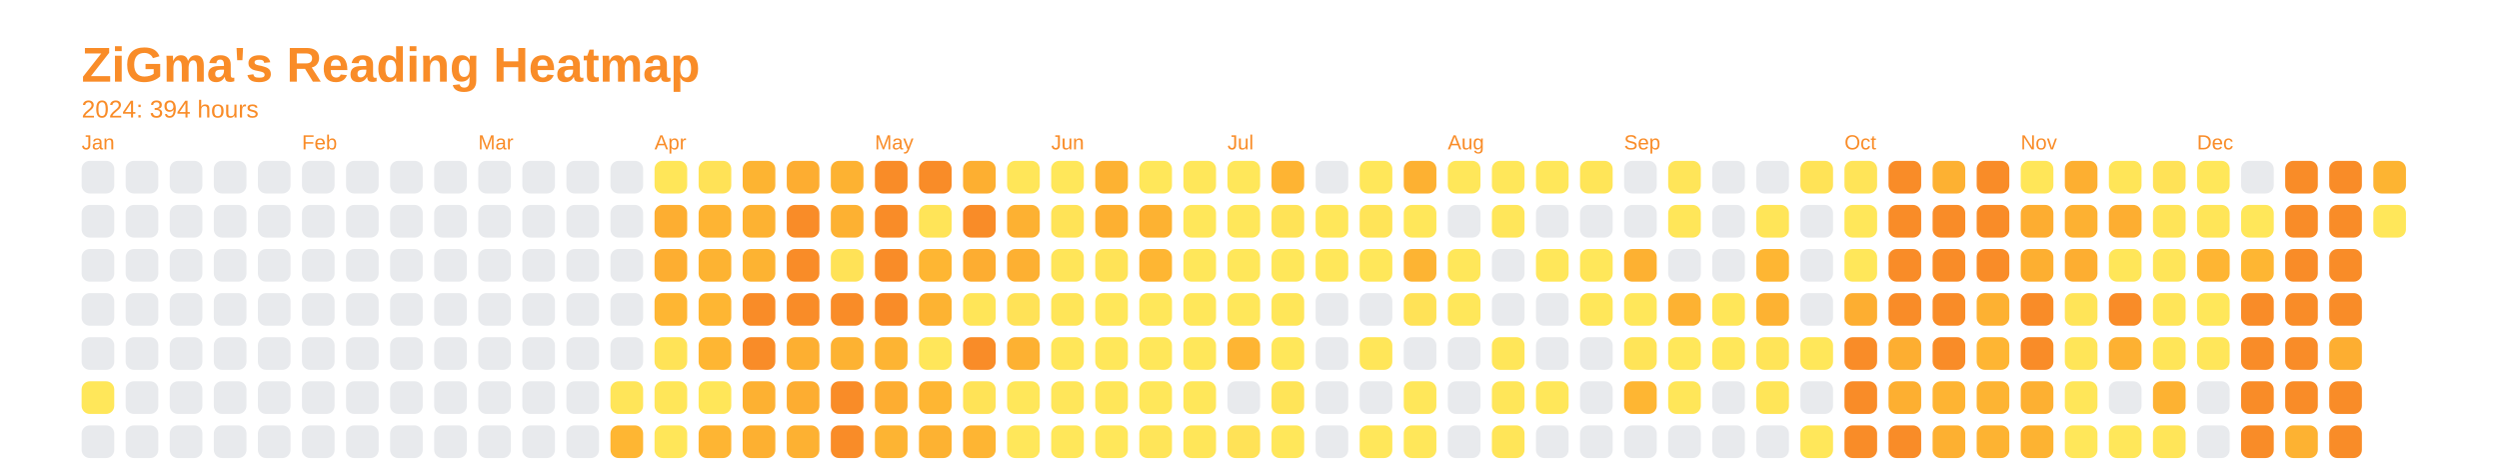
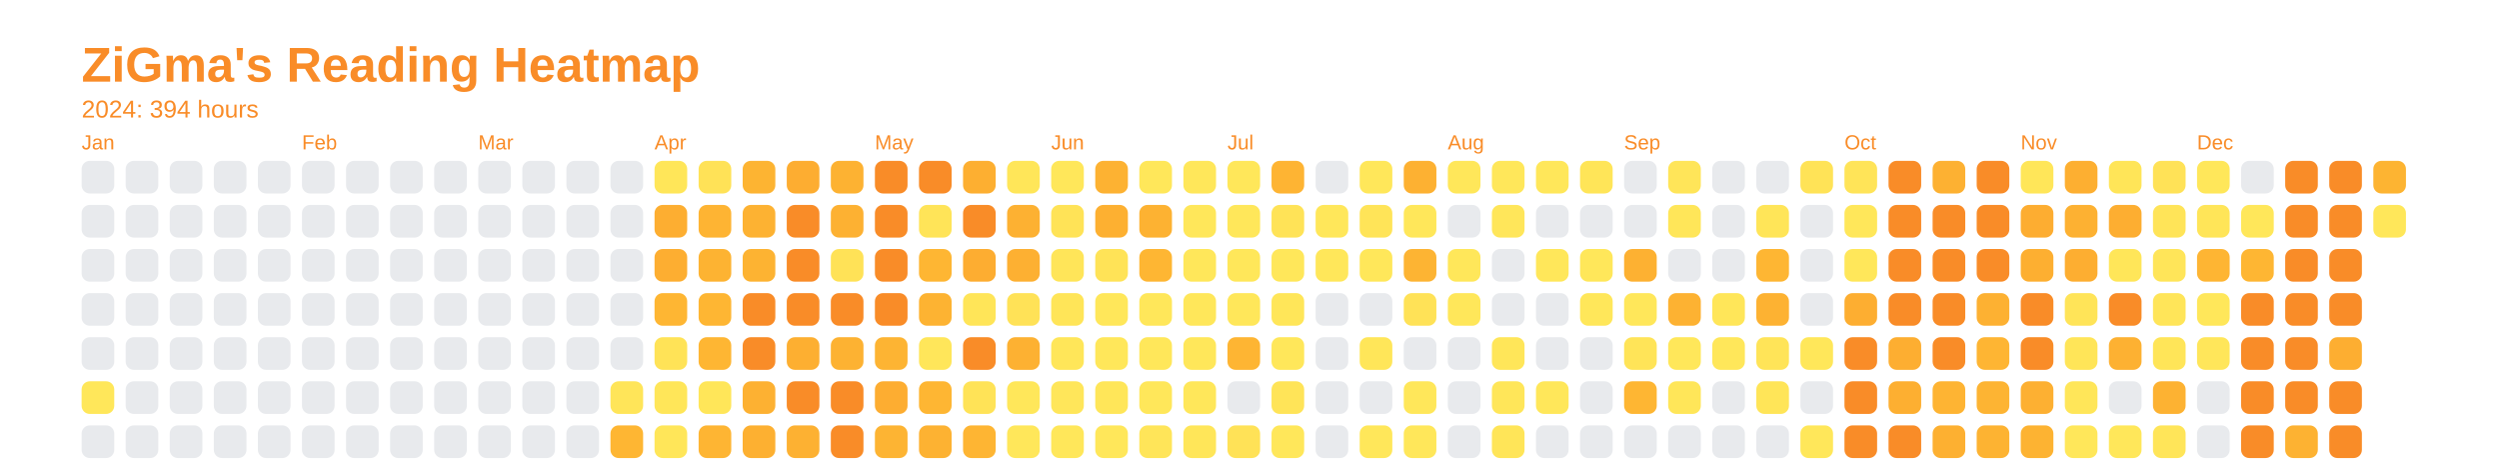
<svg xmlns="http://www.w3.org/2000/svg" baseProfile="full" height="57.5mm" version="1.1" viewBox="0,0,306.2,57.5" width="306.2mm">
  <defs />
  <rect fill="none" height="57.5" width="306.2" x="0" y="0" />
  <text fill="#f98c28" style="font-size:6px; font-family:Arial; font-weight:bold;" x="10" y="10">ZiGma's Reading Heatmap</text>
  <text fill="#f98c28" style="font-size:3px; font-family:Arial;" x="10" y="14.4">2024: 394 hours</text>
  <text fill="#f98c28" style="font-size:2.5px; font-family:Arial" x="10" y="18.3">Jan</text>
  <rect fill="#e8eaed" height="4" rx="1" ry="1" width="4" x="10" y="19.7" />
  <rect fill="#e8eaed" height="4" rx="1" ry="1" width="4" x="10" y="25.1" />
  <rect fill="#e8eaed" height="4" rx="1" ry="1" width="4" x="10" y="30.5" />
  <rect fill="#e8eaed" height="4" rx="1" ry="1" width="4" x="10" y="35.9" />
  <rect fill="#e8eaed" height="4" rx="1" ry="1" width="4" x="10" y="41.3" />
  <rect fill="#ffe75a" height="4" rx="1" ry="1" width="4" x="10" y="46.7" />
  <rect fill="#e8eaed" height="4" rx="1" ry="1" width="4" x="10" y="52.1" />
  <rect fill="#e8eaed" height="4" rx="1" ry="1" width="4" x="15.4" y="19.7" />
  <rect fill="#e8eaed" height="4" rx="1" ry="1" width="4" x="15.4" y="25.1" />
  <rect fill="#e8eaed" height="4" rx="1" ry="1" width="4" x="15.4" y="30.5" />
  <rect fill="#e8eaed" height="4" rx="1" ry="1" width="4" x="15.4" y="35.9" />
  <rect fill="#e8eaed" height="4" rx="1" ry="1" width="4" x="15.4" y="41.3" />
  <rect fill="#e8eaed" height="4" rx="1" ry="1" width="4" x="15.4" y="46.7" />
  <rect fill="#e8eaed" height="4" rx="1" ry="1" width="4" x="15.4" y="52.1" />
  <rect fill="#e8eaed" height="4" rx="1" ry="1" width="4" x="20.8" y="19.7" />
  <rect fill="#e8eaed" height="4" rx="1" ry="1" width="4" x="20.8" y="25.1" />
  <rect fill="#e8eaed" height="4" rx="1" ry="1" width="4" x="20.8" y="30.5" />
  <rect fill="#e8eaed" height="4" rx="1" ry="1" width="4" x="20.8" y="35.9" />
  <rect fill="#e8eaed" height="4" rx="1" ry="1" width="4" x="20.8" y="41.3" />
  <rect fill="#e8eaed" height="4" rx="1" ry="1" width="4" x="20.8" y="46.7" />
  <rect fill="#e8eaed" height="4" rx="1" ry="1" width="4" x="20.8" y="52.1" />
  <rect fill="#e8eaed" height="4" rx="1" ry="1" width="4" x="26.2" y="19.7" />
  <rect fill="#e8eaed" height="4" rx="1" ry="1" width="4" x="26.2" y="25.1" />
  <rect fill="#e8eaed" height="4" rx="1" ry="1" width="4" x="26.2" y="30.5" />
  <rect fill="#e8eaed" height="4" rx="1" ry="1" width="4" x="26.2" y="35.9" />
  <rect fill="#e8eaed" height="4" rx="1" ry="1" width="4" x="26.2" y="41.3" />
  <rect fill="#e8eaed" height="4" rx="1" ry="1" width="4" x="26.2" y="46.7" />
  <rect fill="#e8eaed" height="4" rx="1" ry="1" width="4" x="26.2" y="52.1" />
  <rect fill="#e8eaed" height="4" rx="1" ry="1" width="4" x="31.6" y="19.7" />
  <rect fill="#e8eaed" height="4" rx="1" ry="1" width="4" x="31.6" y="25.1" />
  <rect fill="#e8eaed" height="4" rx="1" ry="1" width="4" x="31.6" y="30.5" />
  <rect fill="#e8eaed" height="4" rx="1" ry="1" width="4" x="31.6" y="35.9" />
  <rect fill="#e8eaed" height="4" rx="1" ry="1" width="4" x="31.6" y="41.3" />
  <rect fill="#e8eaed" height="4" rx="1" ry="1" width="4" x="31.6" y="46.7" />
  <rect fill="#e8eaed" height="4" rx="1" ry="1" width="4" x="31.6" y="52.1" />
  <text fill="#f98c28" style="font-size:2.5px; font-family:Arial" x="37.0" y="18.3">Feb</text>
  <rect fill="#e8eaed" height="4" rx="1" ry="1" width="4" x="37.0" y="19.7" />
  <rect fill="#e8eaed" height="4" rx="1" ry="1" width="4" x="37.0" y="25.1" />
  <rect fill="#e8eaed" height="4" rx="1" ry="1" width="4" x="37.0" y="30.5" />
  <rect fill="#e8eaed" height="4" rx="1" ry="1" width="4" x="37.0" y="35.9" />
  <rect fill="#e8eaed" height="4" rx="1" ry="1" width="4" x="37.0" y="41.3" />
  <rect fill="#e8eaed" height="4" rx="1" ry="1" width="4" x="37.0" y="46.7" />
  <rect fill="#e8eaed" height="4" rx="1" ry="1" width="4" x="37.0" y="52.1" />
  <rect fill="#e8eaed" height="4" rx="1" ry="1" width="4" x="42.4" y="19.7" />
  <rect fill="#e8eaed" height="4" rx="1" ry="1" width="4" x="42.4" y="25.1" />
  <rect fill="#e8eaed" height="4" rx="1" ry="1" width="4" x="42.4" y="30.5" />
  <rect fill="#e8eaed" height="4" rx="1" ry="1" width="4" x="42.4" y="35.9" />
  <rect fill="#e8eaed" height="4" rx="1" ry="1" width="4" x="42.4" y="41.3" />
  <rect fill="#e8eaed" height="4" rx="1" ry="1" width="4" x="42.4" y="46.7" />
  <rect fill="#e8eaed" height="4" rx="1" ry="1" width="4" x="42.4" y="52.1" />
  <rect fill="#e8eaed" height="4" rx="1" ry="1" width="4" x="47.8" y="19.7" />
  <rect fill="#e8eaed" height="4" rx="1" ry="1" width="4" x="47.8" y="25.1" />
  <rect fill="#e8eaed" height="4" rx="1" ry="1" width="4" x="47.8" y="30.5" />
  <rect fill="#e8eaed" height="4" rx="1" ry="1" width="4" x="47.8" y="35.9" />
  <rect fill="#e8eaed" height="4" rx="1" ry="1" width="4" x="47.8" y="41.3" />
  <rect fill="#e8eaed" height="4" rx="1" ry="1" width="4" x="47.8" y="46.7" />
  <rect fill="#e8eaed" height="4" rx="1" ry="1" width="4" x="47.8" y="52.1" />
  <rect fill="#e8eaed" height="4" rx="1" ry="1" width="4" x="53.2" y="19.7" />
  <rect fill="#e8eaed" height="4" rx="1" ry="1" width="4" x="53.2" y="25.1" />
  <rect fill="#e8eaed" height="4" rx="1" ry="1" width="4" x="53.2" y="30.5" />
  <rect fill="#e8eaed" height="4" rx="1" ry="1" width="4" x="53.2" y="35.9" />
  <rect fill="#e8eaed" height="4" rx="1" ry="1" width="4" x="53.2" y="41.3" />
  <rect fill="#e8eaed" height="4" rx="1" ry="1" width="4" x="53.2" y="46.7" />
  <rect fill="#e8eaed" height="4" rx="1" ry="1" width="4" x="53.2" y="52.1" />
  <text fill="#f98c28" style="font-size:2.5px; font-family:Arial" x="58.6" y="18.3">Mar</text>
  <rect fill="#e8eaed" height="4" rx="1" ry="1" width="4" x="58.6" y="19.7" />
  <rect fill="#e8eaed" height="4" rx="1" ry="1" width="4" x="58.6" y="25.1" />
  <rect fill="#e8eaed" height="4" rx="1" ry="1" width="4" x="58.6" y="30.5" />
  <rect fill="#e8eaed" height="4" rx="1" ry="1" width="4" x="58.6" y="35.9" />
  <rect fill="#e8eaed" height="4" rx="1" ry="1" width="4" x="58.6" y="41.3" />
  <rect fill="#e8eaed" height="4" rx="1" ry="1" width="4" x="58.6" y="46.7" />
  <rect fill="#e8eaed" height="4" rx="1" ry="1" width="4" x="58.6" y="52.1" />
  <rect fill="#e8eaed" height="4" rx="1" ry="1" width="4" x="64" y="19.7" />
  <rect fill="#e8eaed" height="4" rx="1" ry="1" width="4" x="64" y="25.1" />
  <rect fill="#e8eaed" height="4" rx="1" ry="1" width="4" x="64" y="30.5" />
  <rect fill="#e8eaed" height="4" rx="1" ry="1" width="4" x="64" y="35.9" />
  <rect fill="#e8eaed" height="4" rx="1" ry="1" width="4" x="64" y="41.3" />
  <rect fill="#e8eaed" height="4" rx="1" ry="1" width="4" x="64" y="46.7" />
  <rect fill="#e8eaed" height="4" rx="1" ry="1" width="4" x="64" y="52.1" />
  <rect fill="#e8eaed" height="4" rx="1" ry="1" width="4" x="69.4" y="19.7" />
  <rect fill="#e8eaed" height="4" rx="1" ry="1" width="4" x="69.4" y="25.1" />
  <rect fill="#e8eaed" height="4" rx="1" ry="1" width="4" x="69.4" y="30.5" />
  <rect fill="#e8eaed" height="4" rx="1" ry="1" width="4" x="69.4" y="35.9" />
  <rect fill="#e8eaed" height="4" rx="1" ry="1" width="4" x="69.4" y="41.3" />
  <rect fill="#e8eaed" height="4" rx="1" ry="1" width="4" x="69.4" y="46.7" />
  <rect fill="#e8eaed" height="4" rx="1" ry="1" width="4" x="69.4" y="52.1" />
  <rect fill="#e8eaed" height="4" rx="1" ry="1" width="4" x="74.8" y="19.7" />
  <rect fill="#e8eaed" height="4" rx="1" ry="1" width="4" x="74.8" y="25.1" />
  <rect fill="#e8eaed" height="4" rx="1" ry="1" width="4" x="74.8" y="30.5" />
  <rect fill="#e8eaed" height="4" rx="1" ry="1" width="4" x="74.8" y="35.9" />
  <rect fill="#e8eaed" height="4" rx="1" ry="1" width="4" x="74.8" y="41.3" />
  <rect fill="#ffe559" height="4" rx="1" ry="1" width="4" x="74.8" y="46.7" />
  <rect fill="#feb633" height="4" rx="1" ry="1" width="4" x="74.8" y="52.1" />
  <text fill="#f98c28" style="font-size:2.5px; font-family:Arial" x="80.2" y="18.3">Apr</text>
  <rect fill="#ffe659" height="4" rx="1" ry="1" width="4" x="80.2" y="19.7" />
  <rect fill="#fdae31" height="4" rx="1" ry="1" width="4" x="80.2" y="25.1" />
  <rect fill="#fdae31" height="4" rx="1" ry="1" width="4" x="80.2" y="30.5" />
  <rect fill="#feb633" height="4" rx="1" ry="1" width="4" x="80.2" y="35.9" />
  <rect fill="#ffe357" height="4" rx="1" ry="1" width="4" x="80.2" y="41.3" />
  <rect fill="#ffe659" height="4" rx="1" ry="1" width="4" x="80.2" y="46.7" />
  <rect fill="#ffe659" height="4" rx="1" ry="1" width="4" x="80.2" y="52.1" />
  <rect fill="#ffe257" height="4" rx="1" ry="1" width="4" x="85.6" y="19.7" />
  <rect fill="#feb433" height="4" rx="1" ry="1" width="4" x="85.6" y="25.1" />
  <rect fill="#fdb332" height="4" rx="1" ry="1" width="4" x="85.6" y="30.5" />
  <rect fill="#feb633" height="4" rx="1" ry="1" width="4" x="85.6" y="35.9" />
  <rect fill="#feb633" height="4" rx="1" ry="1" width="4" x="85.6" y="41.3" />
  <rect fill="#ffe659" height="4" rx="1" ry="1" width="4" x="85.6" y="46.7" />
  <rect fill="#feb533" height="4" rx="1" ry="1" width="4" x="85.6" y="52.1" />
  <rect fill="#fdb432" height="4" rx="1" ry="1" width="4" x="91" y="19.7" />
  <rect fill="#fdb232" height="4" rx="1" ry="1" width="4" x="91" y="25.1" />
  <rect fill="#fdb332" height="4" rx="1" ry="1" width="4" x="91" y="30.5" />
  <rect fill="#f98c28" height="4" rx="1" ry="1" width="4" x="91" y="35.9" />
  <rect fill="#f98c28" height="4" rx="1" ry="1" width="4" x="91" y="41.3" />
  <rect fill="#fdb132" height="4" rx="1" ry="1" width="4" x="91" y="46.7" />
  <rect fill="#fdb031" height="4" rx="1" ry="1" width="4" x="91" y="52.1" />
  <rect fill="#fdad31" height="4" rx="1" ry="1" width="4" x="96.4" y="19.7" />
  <rect fill="#f98c28" height="4" rx="1" ry="1" width="4" x="96.4" y="25.1" />
  <rect fill="#f98c28" height="4" rx="1" ry="1" width="4" x="96.4" y="30.5" />
  <rect fill="#f98c28" height="4" rx="1" ry="1" width="4" x="96.4" y="35.9" />
  <rect fill="#fdaf31" height="4" rx="1" ry="1" width="4" x="96.4" y="41.3" />
-   <rect fill="#fdad31" height="4" rx="1" ry="1" width="4" x="96.4" y="46.7" />
+   <rect fill="#f98c28" height="4" rx="1" ry="1" width="4" x="96.4" y="46.7" />
  <rect fill="#fdb132" height="4" rx="1" ry="1" width="4" x="96.4" y="52.1" />
  <rect fill="#fdb232" height="4" rx="1" ry="1" width="4" x="101.8" y="19.7" />
  <rect fill="#fdb132" height="4" rx="1" ry="1" width="4" x="101.8" y="25.1" />
  <rect fill="#ffe257" height="4" rx="1" ry="1" width="4" x="101.8" y="30.5" />
  <rect fill="#f98c28" height="4" rx="1" ry="1" width="4" x="101.8" y="35.9" />
  <rect fill="#fdb232" height="4" rx="1" ry="1" width="4" x="101.8" y="41.3" />
  <rect fill="#f98c28" height="4" rx="1" ry="1" width="4" x="101.8" y="46.7" />
  <rect fill="#f98c28" height="4" rx="1" ry="1" width="4" x="101.8" y="52.1" />
  <text fill="#f98c28" style="font-size:2.5px; font-family:Arial" x="107.2" y="18.3">May</text>
  <rect fill="#f98c28" height="4" rx="1" ry="1" width="4" x="107.2" y="19.7" />
  <rect fill="#f98c28" height="4" rx="1" ry="1" width="4" x="107.2" y="25.1" />
  <rect fill="#f98c28" height="4" rx="1" ry="1" width="4" x="107.2" y="30.5" />
  <rect fill="#f98c28" height="4" rx="1" ry="1" width="4" x="107.2" y="35.9" />
  <rect fill="#fdb433" height="4" rx="1" ry="1" width="4" x="107.2" y="41.3" />
  <rect fill="#fdad31" height="4" rx="1" ry="1" width="4" x="107.2" y="46.7" />
  <rect fill="#fdb433" height="4" rx="1" ry="1" width="4" x="107.2" y="52.1" />
  <rect fill="#f98c28" height="4" rx="1" ry="1" width="4" x="112.6" y="19.7" />
  <rect fill="#ffe458" height="4" rx="1" ry="1" width="4" x="112.6" y="25.1" />
  <rect fill="#feb633" height="4" rx="1" ry="1" width="4" x="112.6" y="30.5" />
  <rect fill="#fdb332" height="4" rx="1" ry="1" width="4" x="112.6" y="35.9" />
  <rect fill="#ffe65a" height="4" rx="1" ry="1" width="4" x="112.6" y="41.3" />
  <rect fill="#feb633" height="4" rx="1" ry="1" width="4" x="112.6" y="46.7" />
  <rect fill="#fdb232" height="4" rx="1" ry="1" width="4" x="112.6" y="52.1" />
  <rect fill="#fdaf31" height="4" rx="1" ry="1" width="4" x="118" y="19.7" />
  <rect fill="#f98c28" height="4" rx="1" ry="1" width="4" x="118" y="25.1" />
  <rect fill="#fdad31" height="4" rx="1" ry="1" width="4" x="118" y="30.5" />
  <rect fill="#ffe558" height="4" rx="1" ry="1" width="4" x="118" y="35.9" />
  <rect fill="#f98c28" height="4" rx="1" ry="1" width="4" x="118" y="41.3" />
  <rect fill="#ffe357" height="4" rx="1" ry="1" width="4" x="118" y="46.7" />
  <rect fill="#feb533" height="4" rx="1" ry="1" width="4" x="118" y="52.1" />
  <rect fill="#ffe659" height="4" rx="1" ry="1" width="4" x="123.4" y="19.7" />
  <rect fill="#fdb132" height="4" rx="1" ry="1" width="4" x="123.4" y="25.1" />
  <rect fill="#fdb032" height="4" rx="1" ry="1" width="4" x="123.4" y="30.5" />
  <rect fill="#ffe257" height="4" rx="1" ry="1" width="4" x="123.4" y="35.9" />
  <rect fill="#fdb132" height="4" rx="1" ry="1" width="4" x="123.4" y="41.3" />
  <rect fill="#ffe75a" height="4" rx="1" ry="1" width="4" x="123.4" y="46.7" />
  <rect fill="#ffe75a" height="4" rx="1" ry="1" width="4" x="123.4" y="52.1" />
  <text fill="#f98c28" style="font-size:2.5px; font-family:Arial" x="128.8" y="18.3">Jun</text>
  <rect fill="#ffe75a" height="4" rx="1" ry="1" width="4" x="128.8" y="19.7" />
  <rect fill="#ffe357" height="4" rx="1" ry="1" width="4" x="128.8" y="25.1" />
  <rect fill="#ffe559" height="4" rx="1" ry="1" width="4" x="128.8" y="30.5" />
  <rect fill="#ffe558" height="4" rx="1" ry="1" width="4" x="128.8" y="35.9" />
  <rect fill="#ffe659" height="4" rx="1" ry="1" width="4" x="128.8" y="41.3" />
  <rect fill="#ffe65a" height="4" rx="1" ry="1" width="4" x="128.8" y="46.7" />
  <rect fill="#ffe75a" height="4" rx="1" ry="1" width="4" x="128.8" y="52.1" />
  <rect fill="#fdb232" height="4" rx="1" ry="1" width="4" x="134.2" y="19.7" />
  <rect fill="#fdb031" height="4" rx="1" ry="1" width="4" x="134.2" y="25.1" />
  <rect fill="#ffe357" height="4" rx="1" ry="1" width="4" x="134.2" y="30.5" />
  <rect fill="#ffe75a" height="4" rx="1" ry="1" width="4" x="134.2" y="35.9" />
  <rect fill="#ffe75a" height="4" rx="1" ry="1" width="4" x="134.2" y="41.3" />
  <rect fill="#ffe659" height="4" rx="1" ry="1" width="4" x="134.2" y="46.7" />
  <rect fill="#ffe75a" height="4" rx="1" ry="1" width="4" x="134.2" y="52.1" />
  <rect fill="#ffe75a" height="4" rx="1" ry="1" width="4" x="139.6" y="19.7" />
  <rect fill="#fdb232" height="4" rx="1" ry="1" width="4" x="139.6" y="25.1" />
  <rect fill="#feb633" height="4" rx="1" ry="1" width="4" x="139.6" y="30.5" />
  <rect fill="#ffe75a" height="4" rx="1" ry="1" width="4" x="139.6" y="35.9" />
  <rect fill="#ffe75a" height="4" rx="1" ry="1" width="4" x="139.6" y="41.3" />
  <rect fill="#ffe75a" height="4" rx="1" ry="1" width="4" x="139.6" y="46.7" />
  <rect fill="#ffe559" height="4" rx="1" ry="1" width="4" x="139.6" y="52.1" />
  <rect fill="#ffe75a" height="4" rx="1" ry="1" width="4" x="145" y="19.7" />
  <rect fill="#ffe75a" height="4" rx="1" ry="1" width="4" x="145" y="25.1" />
  <rect fill="#ffe75a" height="4" rx="1" ry="1" width="4" x="145" y="30.5" />
  <rect fill="#ffe75a" height="4" rx="1" ry="1" width="4" x="145" y="35.9" />
  <rect fill="#ffe75a" height="4" rx="1" ry="1" width="4" x="145" y="41.3" />
  <rect fill="#ffe75a" height="4" rx="1" ry="1" width="4" x="145" y="46.7" />
  <rect fill="#ffe659" height="4" rx="1" ry="1" width="4" x="145" y="52.1" />
  <text fill="#f98c28" style="font-size:2.5px; font-family:Arial" x="150.4" y="18.3">Jul</text>
  <rect fill="#ffe75a" height="4" rx="1" ry="1" width="4" x="150.4" y="19.7" />
  <rect fill="#ffe75a" height="4" rx="1" ry="1" width="4" x="150.4" y="25.1" />
  <rect fill="#ffe75a" height="4" rx="1" ry="1" width="4" x="150.4" y="30.5" />
  <rect fill="#ffe75a" height="4" rx="1" ry="1" width="4" x="150.4" y="35.9" />
  <rect fill="#feb533" height="4" rx="1" ry="1" width="4" x="150.4" y="41.3" />
  <rect fill="#e8eaed" height="4" rx="1" ry="1" width="4" x="150.4" y="46.7" />
  <rect fill="#ffe257" height="4" rx="1" ry="1" width="4" x="150.4" y="52.1" />
  <rect fill="#feb433" height="4" rx="1" ry="1" width="4" x="155.8" y="19.7" />
  <rect fill="#ffe357" height="4" rx="1" ry="1" width="4" x="155.8" y="25.1" />
  <rect fill="#ffe75a" height="4" rx="1" ry="1" width="4" x="155.8" y="30.5" />
  <rect fill="#ffe659" height="4" rx="1" ry="1" width="4" x="155.8" y="35.9" />
  <rect fill="#ffe75a" height="4" rx="1" ry="1" width="4" x="155.8" y="41.3" />
  <rect fill="#ffe458" height="4" rx="1" ry="1" width="4" x="155.8" y="46.7" />
  <rect fill="#ffe75a" height="4" rx="1" ry="1" width="4" x="155.8" y="52.1" />
  <rect fill="#e8eaed" height="4" rx="1" ry="1" width="4" x="161.2" y="19.7" />
  <rect fill="#ffe75a" height="4" rx="1" ry="1" width="4" x="161.2" y="25.1" />
  <rect fill="#ffe75a" height="4" rx="1" ry="1" width="4" x="161.2" y="30.5" />
  <rect fill="#e8eaed" height="4" rx="1" ry="1" width="4" x="161.2" y="35.9" />
  <rect fill="#e8eaed" height="4" rx="1" ry="1" width="4" x="161.2" y="41.3" />
  <rect fill="#e8eaed" height="4" rx="1" ry="1" width="4" x="161.2" y="46.7" />
  <rect fill="#e8eaed" height="4" rx="1" ry="1" width="4" x="161.2" y="52.1" />
  <rect fill="#ffe75a" height="4" rx="1" ry="1" width="4" x="166.6" y="19.7" />
  <rect fill="#ffe458" height="4" rx="1" ry="1" width="4" x="166.6" y="25.1" />
  <rect fill="#ffe75a" height="4" rx="1" ry="1" width="4" x="166.6" y="30.5" />
  <rect fill="#e8eaed" height="4" rx="1" ry="1" width="4" x="166.6" y="35.9" />
  <rect fill="#ffe659" height="4" rx="1" ry="1" width="4" x="166.6" y="41.3" />
  <rect fill="#e8eaed" height="4" rx="1" ry="1" width="4" x="166.6" y="46.7" />
  <rect fill="#ffe75a" height="4" rx="1" ry="1" width="4" x="166.6" y="52.1" />
  <rect fill="#fdb132" height="4" rx="1" ry="1" width="4" x="172" y="19.7" />
  <rect fill="#ffe75a" height="4" rx="1" ry="1" width="4" x="172" y="25.1" />
  <rect fill="#fdb433" height="4" rx="1" ry="1" width="4" x="172" y="30.5" />
  <rect fill="#ffe257" height="4" rx="1" ry="1" width="4" x="172" y="35.9" />
  <rect fill="#e8eaed" height="4" rx="1" ry="1" width="4" x="172" y="41.3" />
  <rect fill="#ffe75a" height="4" rx="1" ry="1" width="4" x="172" y="46.7" />
  <rect fill="#ffe75a" height="4" rx="1" ry="1" width="4" x="172" y="52.1" />
  <text fill="#f98c28" style="font-size:2.5px; font-family:Arial" x="177.4" y="18.3">Aug</text>
  <rect fill="#ffe75a" height="4" rx="1" ry="1" width="4" x="177.4" y="19.7" />
  <rect fill="#e8eaed" height="4" rx="1" ry="1" width="4" x="177.4" y="25.1" />
  <rect fill="#ffe75a" height="4" rx="1" ry="1" width="4" x="177.4" y="30.5" />
  <rect fill="#ffe75a" height="4" rx="1" ry="1" width="4" x="177.4" y="35.9" />
  <rect fill="#e8eaed" height="4" rx="1" ry="1" width="4" x="177.4" y="41.3" />
  <rect fill="#e8eaed" height="4" rx="1" ry="1" width="4" x="177.4" y="46.7" />
  <rect fill="#e8eaed" height="4" rx="1" ry="1" width="4" x="177.4" y="52.1" />
  <rect fill="#ffe75a" height="4" rx="1" ry="1" width="4" x="182.8" y="19.7" />
  <rect fill="#ffe65a" height="4" rx="1" ry="1" width="4" x="182.8" y="25.1" />
  <rect fill="#e8eaed" height="4" rx="1" ry="1" width="4" x="182.8" y="30.5" />
  <rect fill="#e8eaed" height="4" rx="1" ry="1" width="4" x="182.8" y="35.9" />
  <rect fill="#ffe659" height="4" rx="1" ry="1" width="4" x="182.8" y="41.3" />
  <rect fill="#ffe659" height="4" rx="1" ry="1" width="4" x="182.8" y="46.7" />
  <rect fill="#ffe558" height="4" rx="1" ry="1" width="4" x="182.8" y="52.1" />
  <rect fill="#ffe75a" height="4" rx="1" ry="1" width="4" x="188.2" y="19.7" />
  <rect fill="#e8eaed" height="4" rx="1" ry="1" width="4" x="188.2" y="25.1" />
  <rect fill="#ffe75a" height="4" rx="1" ry="1" width="4" x="188.2" y="30.5" />
  <rect fill="#e8eaed" height="4" rx="1" ry="1" width="4" x="188.2" y="35.9" />
  <rect fill="#e8eaed" height="4" rx="1" ry="1" width="4" x="188.2" y="41.3" />
  <rect fill="#ffe75a" height="4" rx="1" ry="1" width="4" x="188.2" y="46.7" />
  <rect fill="#e8eaed" height="4" rx="1" ry="1" width="4" x="188.2" y="52.1" />
  <rect fill="#ffe558" height="4" rx="1" ry="1" width="4" x="193.6" y="19.7" />
  <rect fill="#e8eaed" height="4" rx="1" ry="1" width="4" x="193.6" y="25.1" />
  <rect fill="#ffe75a" height="4" rx="1" ry="1" width="4" x="193.6" y="30.5" />
  <rect fill="#ffe75a" height="4" rx="1" ry="1" width="4" x="193.6" y="35.9" />
  <rect fill="#e8eaed" height="4" rx="1" ry="1" width="4" x="193.6" y="41.3" />
  <rect fill="#e8eaed" height="4" rx="1" ry="1" width="4" x="193.6" y="46.7" />
  <rect fill="#e8eaed" height="4" rx="1" ry="1" width="4" x="193.6" y="52.1" />
  <text fill="#f98c28" style="font-size:2.5px; font-family:Arial" x="199" y="18.3">Sep</text>
  <rect fill="#e8eaed" height="4" rx="1" ry="1" width="4" x="199" y="19.7" />
  <rect fill="#e8eaed" height="4" rx="1" ry="1" width="4" x="199" y="25.1" />
  <rect fill="#fdb132" height="4" rx="1" ry="1" width="4" x="199" y="30.5" />
  <rect fill="#ffe75a" height="4" rx="1" ry="1" width="4" x="199" y="35.9" />
  <rect fill="#ffe458" height="4" rx="1" ry="1" width="4" x="199" y="41.3" />
  <rect fill="#feb633" height="4" rx="1" ry="1" width="4" x="199" y="46.7" />
  <rect fill="#e8eaed" height="4" rx="1" ry="1" width="4" x="199" y="52.1" />
  <rect fill="#ffe559" height="4" rx="1" ry="1" width="4" x="204.4" y="19.7" />
  <rect fill="#ffe659" height="4" rx="1" ry="1" width="4" x="204.4" y="25.1" />
  <rect fill="#e8eaed" height="4" rx="1" ry="1" width="4" x="204.4" y="30.5" />
  <rect fill="#fdb232" height="4" rx="1" ry="1" width="4" x="204.4" y="35.9" />
  <rect fill="#ffe75a" height="4" rx="1" ry="1" width="4" x="204.4" y="41.3" />
  <rect fill="#ffe659" height="4" rx="1" ry="1" width="4" x="204.4" y="46.7" />
  <rect fill="#e8eaed" height="4" rx="1" ry="1" width="4" x="204.4" y="52.1" />
  <rect fill="#e8eaed" height="4" rx="1" ry="1" width="4" x="209.8" y="19.7" />
  <rect fill="#e8eaed" height="4" rx="1" ry="1" width="4" x="209.8" y="25.1" />
  <rect fill="#e8eaed" height="4" rx="1" ry="1" width="4" x="209.8" y="30.5" />
  <rect fill="#ffe659" height="4" rx="1" ry="1" width="4" x="209.8" y="35.9" />
  <rect fill="#ffe75a" height="4" rx="1" ry="1" width="4" x="209.8" y="41.3" />
  <rect fill="#e8eaed" height="4" rx="1" ry="1" width="4" x="209.8" y="46.7" />
  <rect fill="#e8eaed" height="4" rx="1" ry="1" width="4" x="209.8" y="52.1" />
  <rect fill="#e8eaed" height="4" rx="1" ry="1" width="4" x="215.2" y="19.7" />
  <rect fill="#ffe558" height="4" rx="1" ry="1" width="4" x="215.2" y="25.1" />
  <rect fill="#feb633" height="4" rx="1" ry="1" width="4" x="215.2" y="30.5" />
  <rect fill="#fdb232" height="4" rx="1" ry="1" width="4" x="215.2" y="35.9" />
  <rect fill="#ffe458" height="4" rx="1" ry="1" width="4" x="215.2" y="41.3" />
  <rect fill="#ffe558" height="4" rx="1" ry="1" width="4" x="215.2" y="46.7" />
  <rect fill="#e8eaed" height="4" rx="1" ry="1" width="4" x="215.2" y="52.1" />
  <rect fill="#ffe357" height="4" rx="1" ry="1" width="4" x="220.6" y="19.7" />
  <rect fill="#e8eaed" height="4" rx="1" ry="1" width="4" x="220.6" y="25.1" />
  <rect fill="#e8eaed" height="4" rx="1" ry="1" width="4" x="220.6" y="30.5" />
  <rect fill="#e8eaed" height="4" rx="1" ry="1" width="4" x="220.6" y="35.9" />
  <rect fill="#ffe75a" height="4" rx="1" ry="1" width="4" x="220.6" y="41.3" />
  <rect fill="#e8eaed" height="4" rx="1" ry="1" width="4" x="220.6" y="46.7" />
  <rect fill="#ffe75a" height="4" rx="1" ry="1" width="4" x="220.6" y="52.1" />
  <text fill="#f98c28" style="font-size:2.5px; font-family:Arial" x="226" y="18.3">Oct</text>
  <rect fill="#ffe458" height="4" rx="1" ry="1" width="4" x="226" y="19.7" />
  <rect fill="#ffe75a" height="4" rx="1" ry="1" width="4" x="226" y="25.1" />
  <rect fill="#ffe75a" height="4" rx="1" ry="1" width="4" x="226" y="30.5" />
  <rect fill="#fdae31" height="4" rx="1" ry="1" width="4" x="226" y="35.9" />
  <rect fill="#f98c28" height="4" rx="1" ry="1" width="4" x="226" y="41.3" />
  <rect fill="#f98c28" height="4" rx="1" ry="1" width="4" x="226" y="46.7" />
  <rect fill="#f98c28" height="4" rx="1" ry="1" width="4" x="226" y="52.1" />
  <rect fill="#f98c28" height="4" rx="1" ry="1" width="4" x="231.4" y="19.7" />
  <rect fill="#f98c28" height="4" rx="1" ry="1" width="4" x="231.4" y="25.1" />
  <rect fill="#f98c28" height="4" rx="1" ry="1" width="4" x="231.4" y="30.5" />
  <rect fill="#f98c28" height="4" rx="1" ry="1" width="4" x="231.4" y="35.9" />
  <rect fill="#fdae31" height="4" rx="1" ry="1" width="4" x="231.4" y="41.3" />
  <rect fill="#fdaf31" height="4" rx="1" ry="1" width="4" x="231.4" y="46.7" />
  <rect fill="#f98c28" height="4" rx="1" ry="1" width="4" x="231.4" y="52.1" />
  <rect fill="#fdb132" height="4" rx="1" ry="1" width="4" x="236.8" y="19.7" />
  <rect fill="#f98c28" height="4" rx="1" ry="1" width="4" x="236.8" y="25.1" />
  <rect fill="#f98c28" height="4" rx="1" ry="1" width="4" x="236.8" y="30.5" />
  <rect fill="#f98c28" height="4" rx="1" ry="1" width="4" x="236.8" y="35.9" />
  <rect fill="#f98c28" height="4" rx="1" ry="1" width="4" x="236.8" y="41.3" />
  <rect fill="#feb433" height="4" rx="1" ry="1" width="4" x="236.8" y="46.7" />
  <rect fill="#fdb031" height="4" rx="1" ry="1" width="4" x="236.8" y="52.1" />
  <rect fill="#f98c28" height="4" rx="1" ry="1" width="4" x="242.2" y="19.7" />
  <rect fill="#f98c28" height="4" rx="1" ry="1" width="4" x="242.2" y="25.1" />
  <rect fill="#f98c28" height="4" rx="1" ry="1" width="4" x="242.2" y="30.5" />
  <rect fill="#fdb132" height="4" rx="1" ry="1" width="4" x="242.2" y="35.9" />
  <rect fill="#feb533" height="4" rx="1" ry="1" width="4" x="242.2" y="41.3" />
  <rect fill="#fdb433" height="4" rx="1" ry="1" width="4" x="242.2" y="46.7" />
  <rect fill="#fdb332" height="4" rx="1" ry="1" width="4" x="242.2" y="52.1" />
  <text fill="#f98c28" style="font-size:2.5px; font-family:Arial" x="247.6" y="18.3">Nov</text>
  <rect fill="#ffe659" height="4" rx="1" ry="1" width="4" x="247.6" y="19.7" />
  <rect fill="#fdad31" height="4" rx="1" ry="1" width="4" x="247.6" y="25.1" />
  <rect fill="#fdaf31" height="4" rx="1" ry="1" width="4" x="247.6" y="30.5" />
  <rect fill="#f98c28" height="4" rx="1" ry="1" width="4" x="247.6" y="35.9" />
  <rect fill="#f98c28" height="4" rx="1" ry="1" width="4" x="247.6" y="41.3" />
  <rect fill="#fdb032" height="4" rx="1" ry="1" width="4" x="247.6" y="46.7" />
  <rect fill="#fdb332" height="4" rx="1" ry="1" width="4" x="247.6" y="52.1" />
  <rect fill="#fdaf31" height="4" rx="1" ry="1" width="4" x="253" y="19.7" />
  <rect fill="#fdb132" height="4" rx="1" ry="1" width="4" x="253" y="25.1" />
  <rect fill="#fdae31" height="4" rx="1" ry="1" width="4" x="253" y="30.5" />
  <rect fill="#ffe458" height="4" rx="1" ry="1" width="4" x="253" y="35.9" />
  <rect fill="#ffe558" height="4" rx="1" ry="1" width="4" x="253" y="41.3" />
  <rect fill="#ffe659" height="4" rx="1" ry="1" width="4" x="253" y="46.7" />
  <rect fill="#ffe75a" height="4" rx="1" ry="1" width="4" x="253" y="52.1" />
  <rect fill="#ffe558" height="4" rx="1" ry="1" width="4" x="258.4" y="19.7" />
  <rect fill="#fdae31" height="4" rx="1" ry="1" width="4" x="258.4" y="25.1" />
  <rect fill="#ffe659" height="4" rx="1" ry="1" width="4" x="258.4" y="30.5" />
  <rect fill="#f98c28" height="4" rx="1" ry="1" width="4" x="258.4" y="35.9" />
  <rect fill="#fdb132" height="4" rx="1" ry="1" width="4" x="258.4" y="41.3" />
  <rect fill="#e8eaed" height="4" rx="1" ry="1" width="4" x="258.4" y="46.7" />
  <rect fill="#ffe75a" height="4" rx="1" ry="1" width="4" x="258.4" y="52.1" />
  <rect fill="#ffe257" height="4" rx="1" ry="1" width="4" x="263.8" y="19.7" />
  <rect fill="#ffe458" height="4" rx="1" ry="1" width="4" x="263.8" y="25.1" />
  <rect fill="#ffe559" height="4" rx="1" ry="1" width="4" x="263.8" y="30.5" />
  <rect fill="#ffe559" height="4" rx="1" ry="1" width="4" x="263.8" y="35.9" />
  <rect fill="#ffe558" height="4" rx="1" ry="1" width="4" x="263.8" y="41.3" />
  <rect fill="#fdb232" height="4" rx="1" ry="1" width="4" x="263.8" y="46.7" />
  <rect fill="#ffe559" height="4" rx="1" ry="1" width="4" x="263.8" y="52.1" />
  <text fill="#f98c28" style="font-size:2.5px; font-family:Arial" x="269.2" y="18.3">Dec</text>
  <rect fill="#ffe75a" height="4" rx="1" ry="1" width="4" x="269.2" y="19.7" />
  <rect fill="#ffe558" height="4" rx="1" ry="1" width="4" x="269.2" y="25.1" />
  <rect fill="#feb533" height="4" rx="1" ry="1" width="4" x="269.2" y="30.5" />
  <rect fill="#ffe75a" height="4" rx="1" ry="1" width="4" x="269.2" y="35.9" />
  <rect fill="#ffe65a" height="4" rx="1" ry="1" width="4" x="269.2" y="41.3" />
  <rect fill="#e8eaed" height="4" rx="1" ry="1" width="4" x="269.2" y="46.7" />
  <rect fill="#e8eaed" height="4" rx="1" ry="1" width="4" x="269.2" y="52.1" />
  <rect fill="#e8eaed" height="4" rx="1" ry="1" width="4" x="274.6" y="19.7" />
  <rect fill="#ffe75a" height="4" rx="1" ry="1" width="4" x="274.6" y="25.1" />
  <rect fill="#feb633" height="4" rx="1" ry="1" width="4" x="274.6" y="30.5" />
  <rect fill="#f98c28" height="4" rx="1" ry="1" width="4" x="274.6" y="35.9" />
  <rect fill="#f98c28" height="4" rx="1" ry="1" width="4" x="274.6" y="41.3" />
  <rect fill="#f98c28" height="4" rx="1" ry="1" width="4" x="274.6" y="46.7" />
  <rect fill="#f98c28" height="4" rx="1" ry="1" width="4" x="274.6" y="52.1" />
  <rect fill="#f98c28" height="4" rx="1" ry="1" width="4" x="280" y="19.7" />
  <rect fill="#f98c28" height="4" rx="1" ry="1" width="4" x="280" y="25.1" />
  <rect fill="#f98c28" height="4" rx="1" ry="1" width="4" x="280" y="30.5" />
  <rect fill="#f98c28" height="4" rx="1" ry="1" width="4" x="280" y="35.9" />
  <rect fill="#f98c28" height="4" rx="1" ry="1" width="4" x="280" y="41.3" />
  <rect fill="#f98c28" height="4" rx="1" ry="1" width="4" x="280" y="46.7" />
  <rect fill="#fdb232" height="4" rx="1" ry="1" width="4" x="280" y="52.1" />
  <rect fill="#f98c28" height="4" rx="1" ry="1" width="4" x="285.4" y="19.7" />
  <rect fill="#f98c28" height="4" rx="1" ry="1" width="4" x="285.4" y="25.1" />
  <rect fill="#f98c28" height="4" rx="1" ry="1" width="4" x="285.4" y="30.5" />
  <rect fill="#f98c28" height="4" rx="1" ry="1" width="4" x="285.4" y="35.9" />
  <rect fill="#fdae31" height="4" rx="1" ry="1" width="4" x="285.4" y="41.3" />
  <rect fill="#f98c28" height="4" rx="1" ry="1" width="4" x="285.4" y="46.7" />
  <rect fill="#f98c28" height="4" rx="1" ry="1" width="4" x="285.4" y="52.1" />
  <rect fill="#fdb432" height="4" rx="1" ry="1" width="4" x="290.8" y="19.7" />
  <rect fill="#ffe75a" height="4" rx="1" ry="1" width="4" x="290.8" y="25.1" />
</svg>
